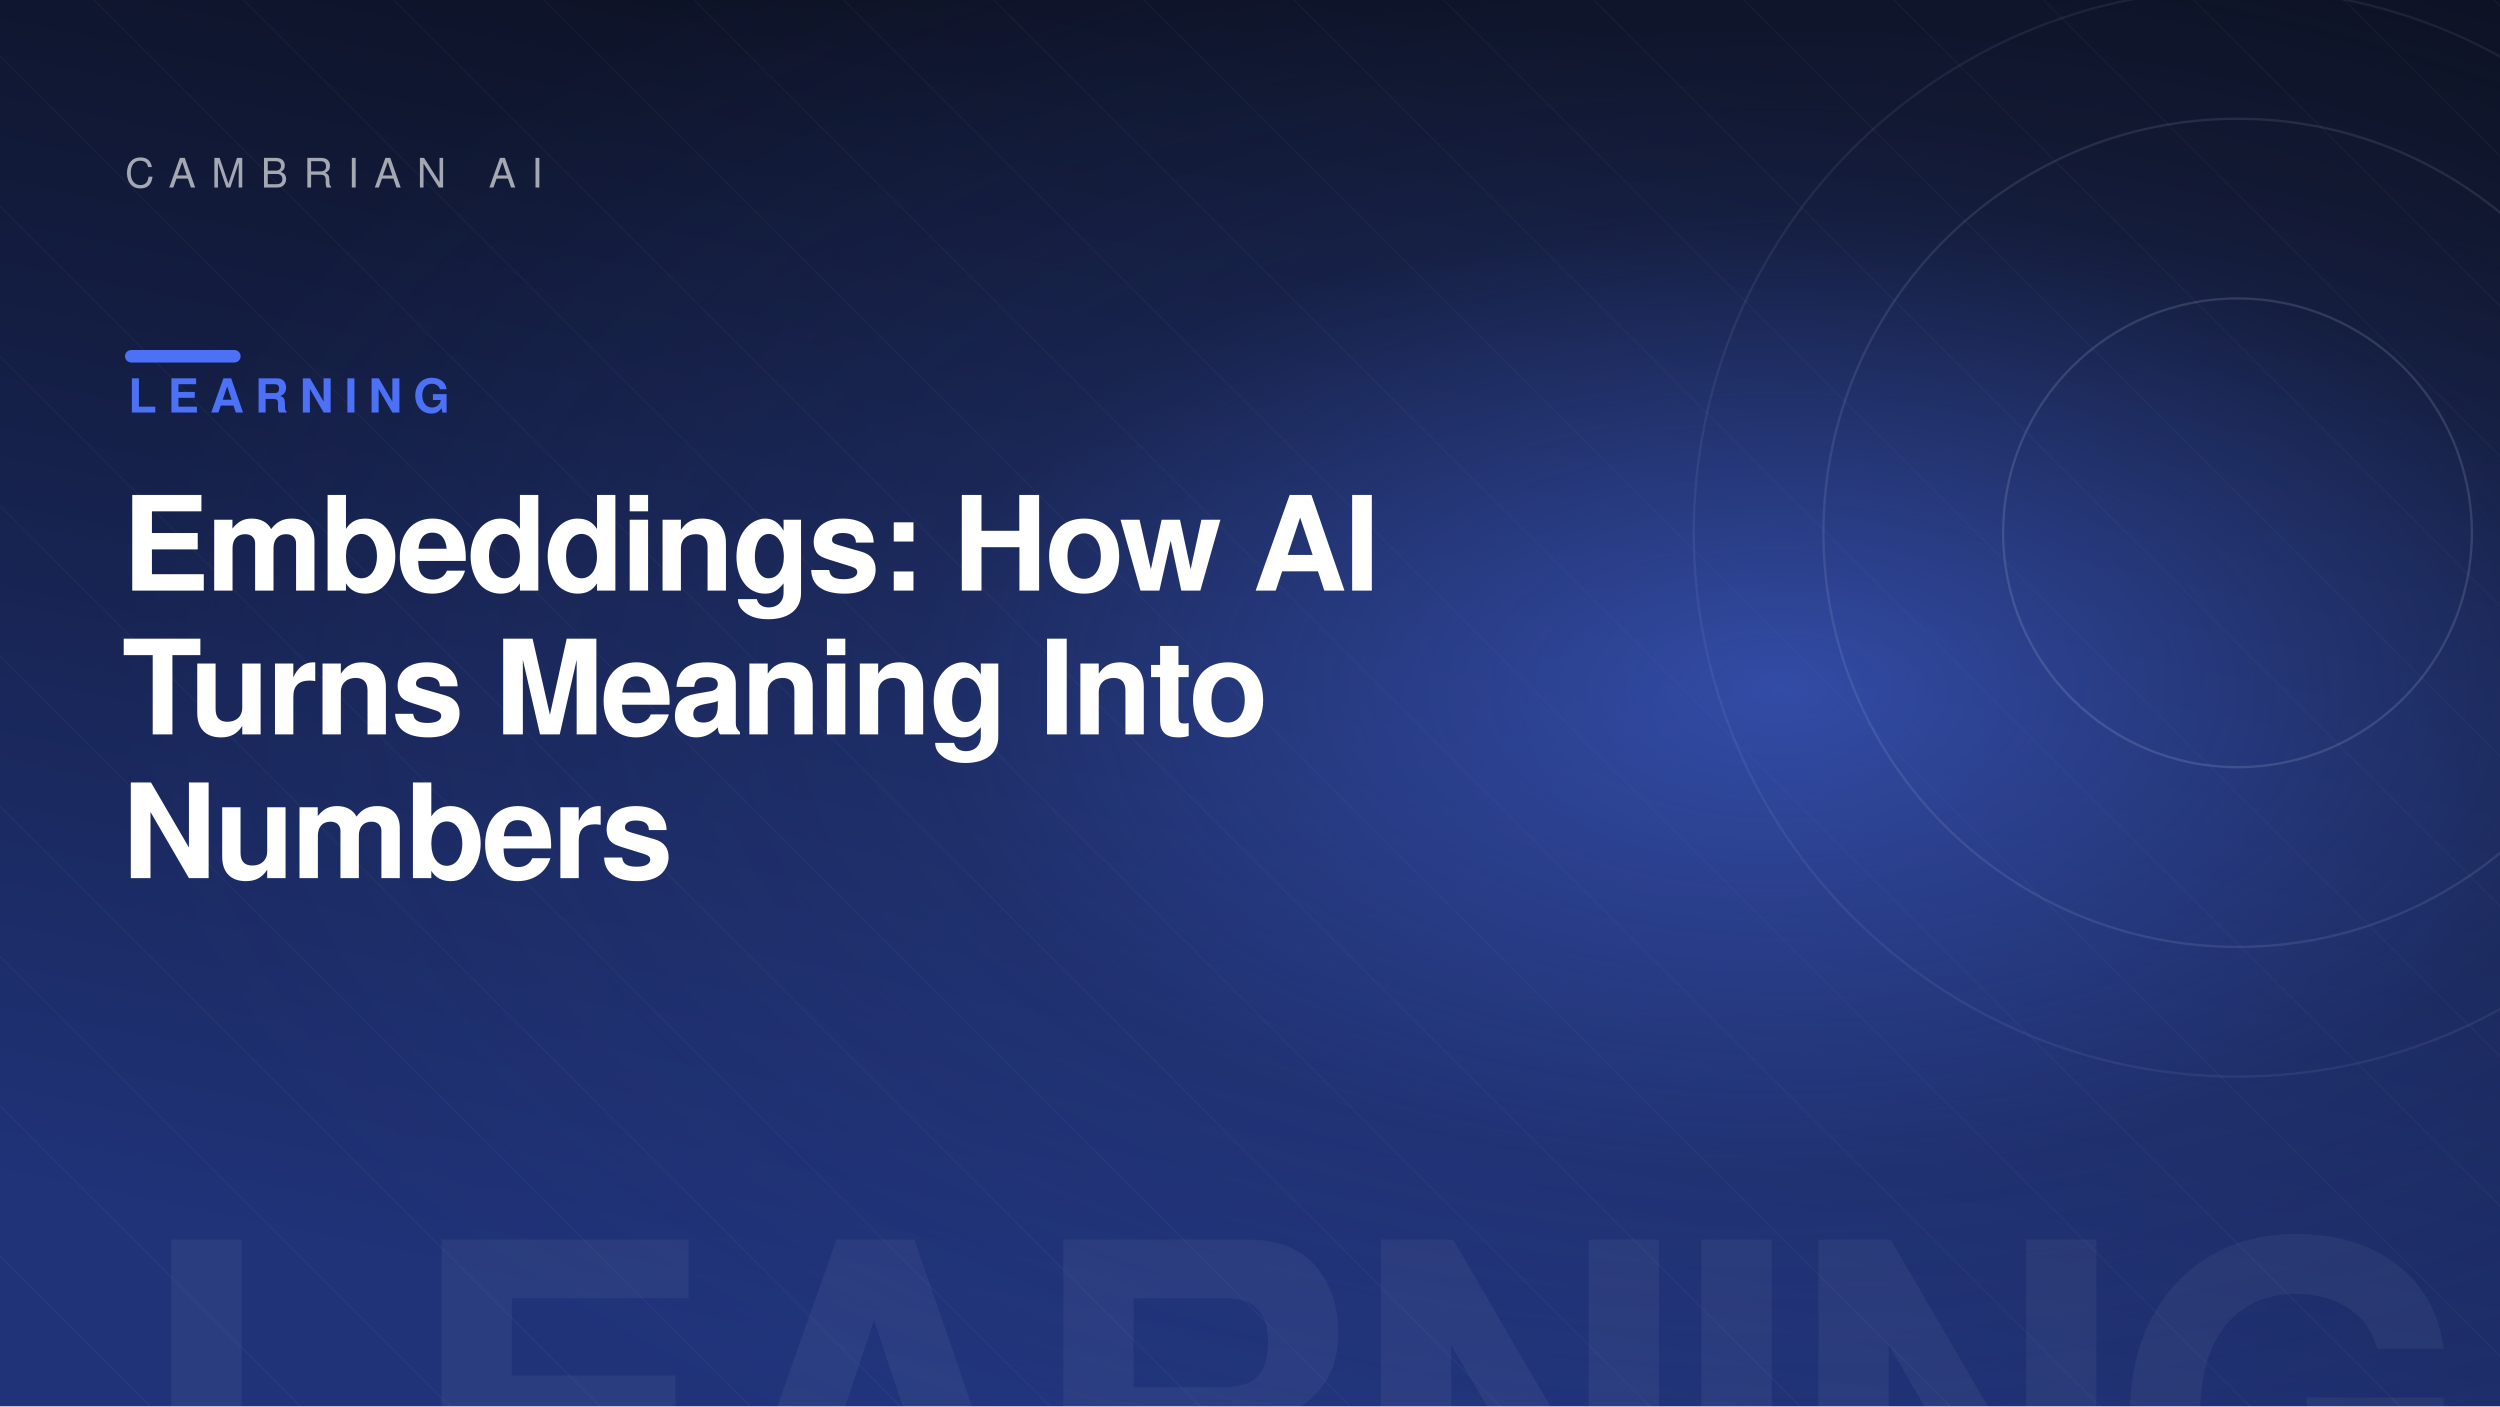
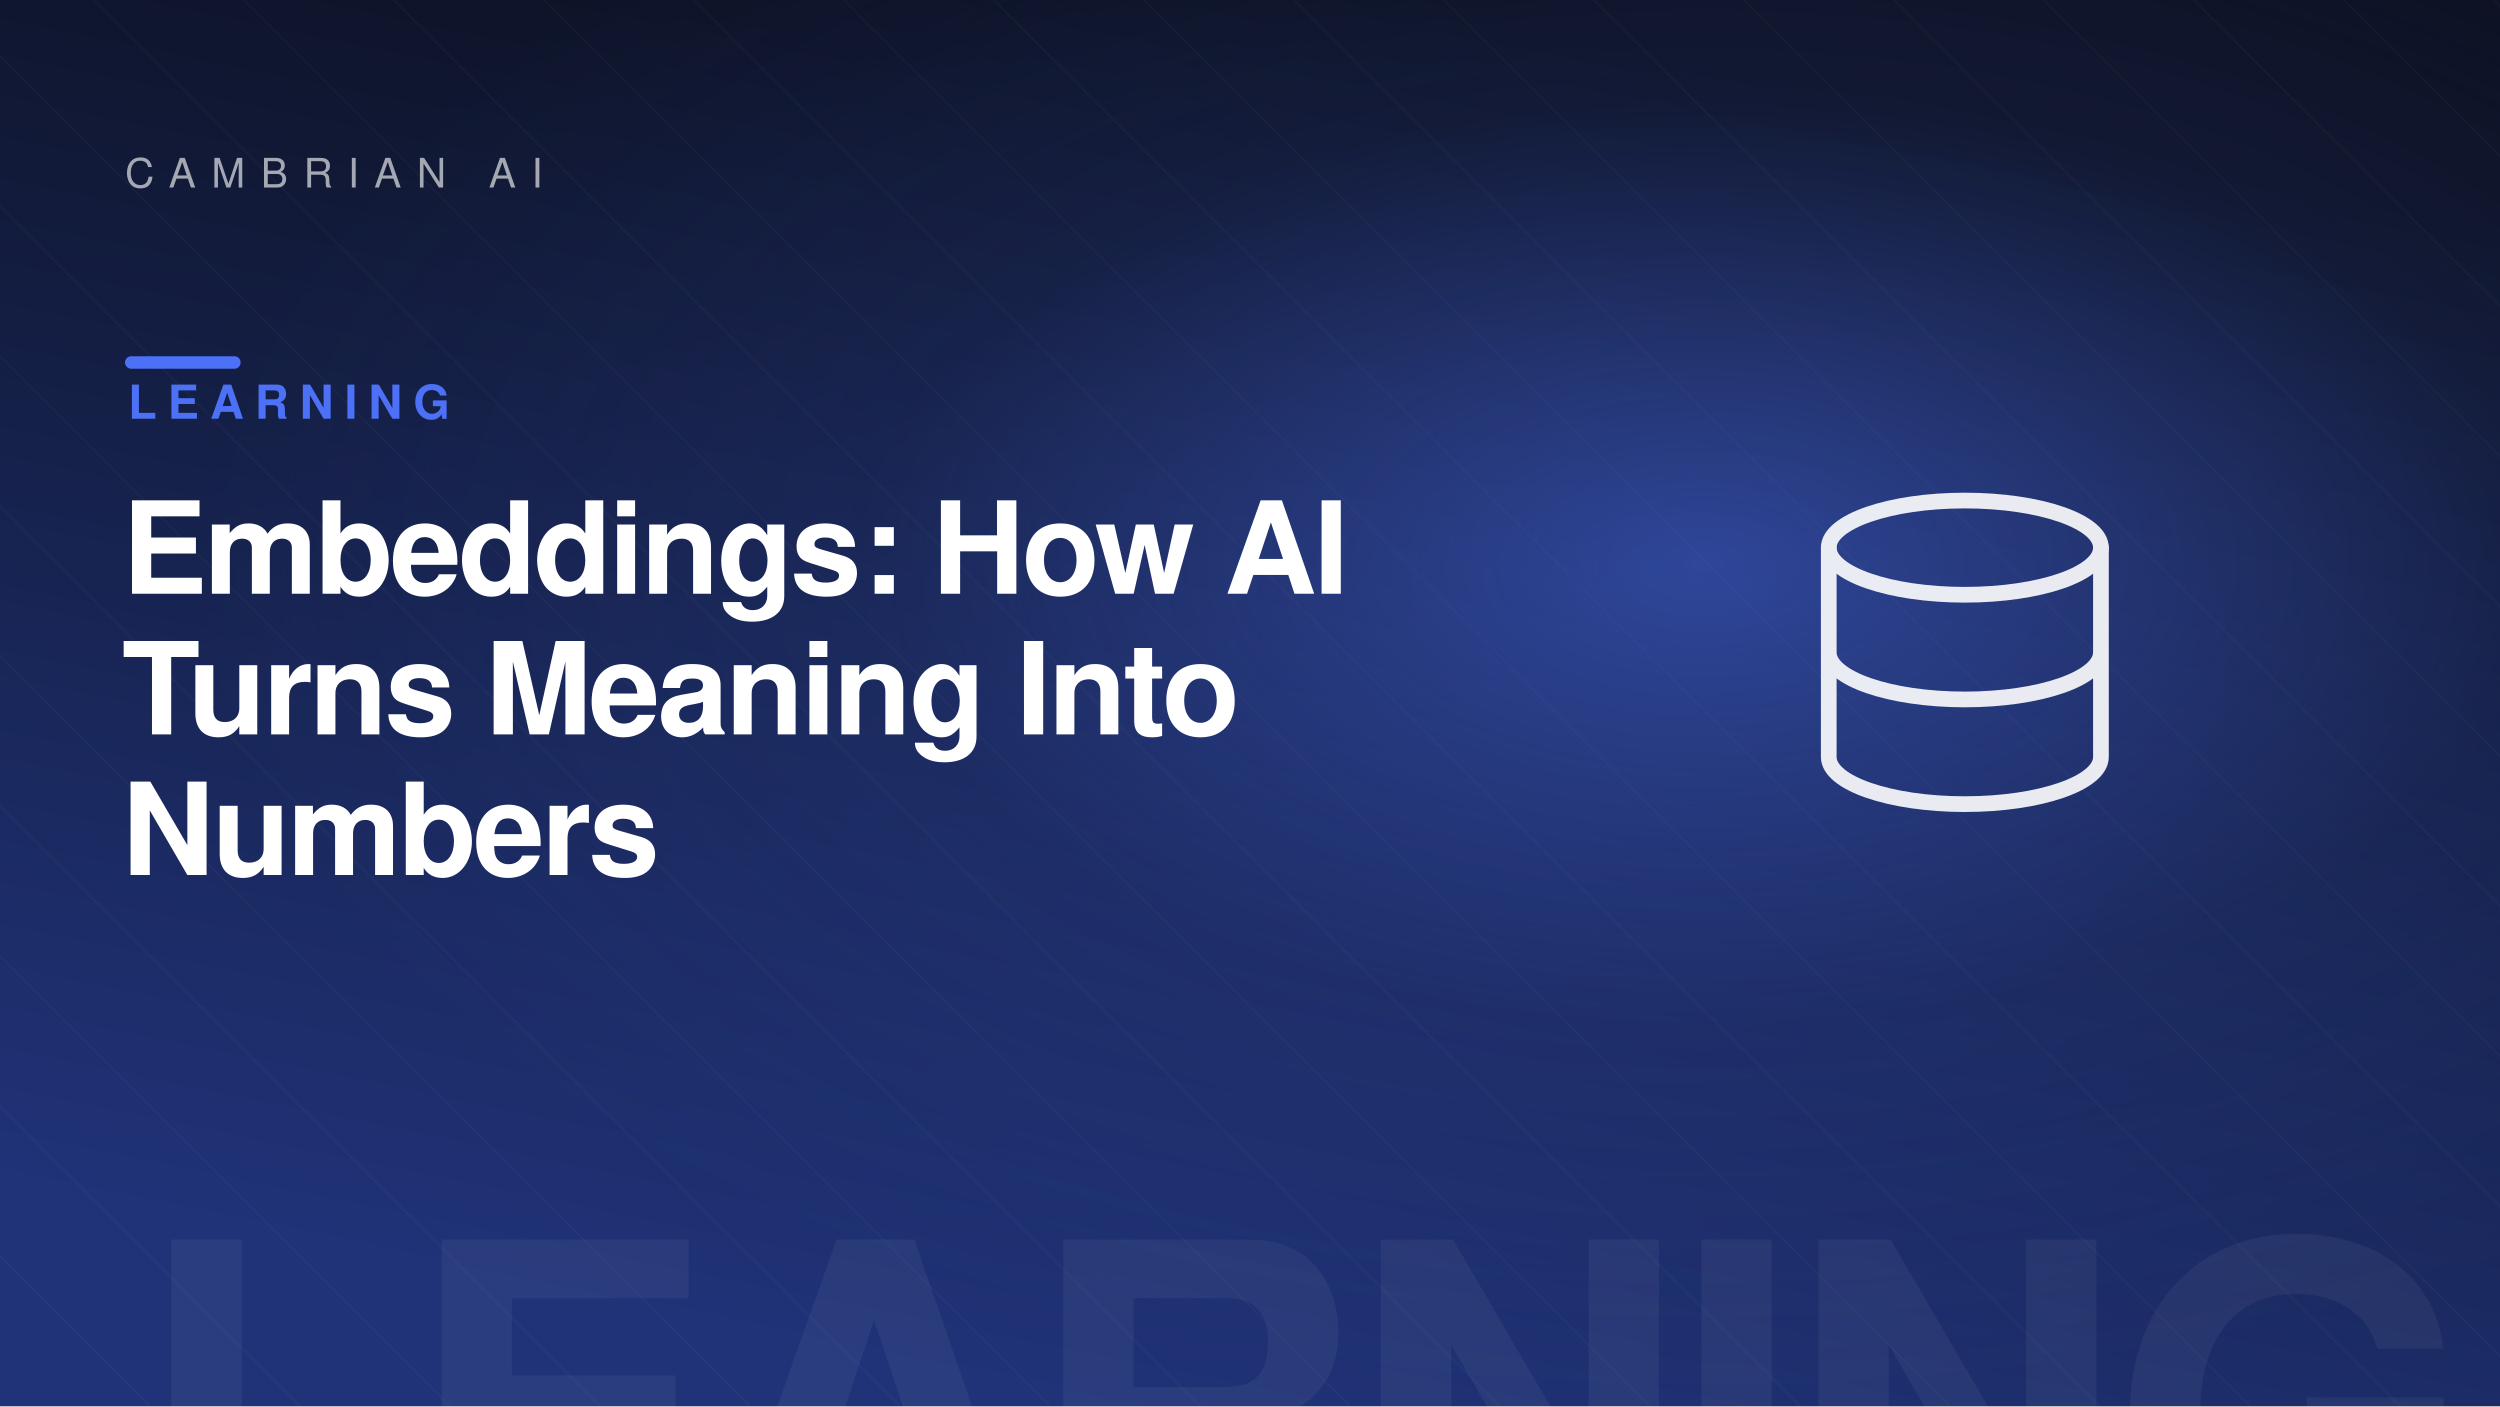
<svg xmlns="http://www.w3.org/2000/svg" width="1600" height="900" viewBox="0 0 1600 900" role="img" aria-label="Embeddings: How AI Turns Meaning Into Numbers">
  <defs>
    <linearGradient id="bg" gradientTransform="rotate(110 0.5 0.5)">
      <stop offset="0" stop-color="hsl(227, 44%, 8%)" />
      <stop offset="1" stop-color="hsl(227, 58%, 30%)" />
    </linearGradient>
-     <radialGradient id="glow" cx="71%" cy="49%" r="66%">
-       <stop offset="0" stop-color="hsl(227, 90%, 63%)" stop-opacity="0.55" />
-       <stop offset="52%" stop-color="hsl(227, 90%, 63%)" stop-opacity="0.12" />
+     <radialGradient id="glow" cx="68%" cy="40%" r="60%">
+       <stop offset="0" stop-color="hsl(227, 90%, 63%)" stop-opacity="0.5" />
+       <stop offset="55%" stop-color="hsl(227, 90%, 63%)" stop-opacity="0.1" />
      <stop offset="100%" stop-color="hsl(227, 90%, 63%)" stop-opacity="0" />
    </radialGradient>
  </defs>
  <rect width="1600" height="900" fill="url(#bg)" />
  <g>
    <line x1="-900" y1="0" x2="0" y2="900" stroke="#ffffff" stroke-width="1" opacity="0.028" />
    <line x1="-804" y1="0" x2="96" y2="900" stroke="#ffffff" stroke-width="1" opacity="0.028" />
    <line x1="-708" y1="0" x2="192" y2="900" stroke="#ffffff" stroke-width="1" opacity="0.028" />
    <line x1="-612" y1="0" x2="288" y2="900" stroke="#ffffff" stroke-width="1" opacity="0.028" />
    <line x1="-516" y1="0" x2="384" y2="900" stroke="#ffffff" stroke-width="1" opacity="0.028" />
    <line x1="-420" y1="0" x2="480" y2="900" stroke="#ffffff" stroke-width="1" opacity="0.028" />
    <line x1="-324" y1="0" x2="576" y2="900" stroke="#ffffff" stroke-width="1" opacity="0.028" />
    <line x1="-228" y1="0" x2="672" y2="900" stroke="#ffffff" stroke-width="1" opacity="0.028" />
    <line x1="-132" y1="0" x2="768" y2="900" stroke="#ffffff" stroke-width="1" opacity="0.028" />
    <line x1="-36" y1="0" x2="864" y2="900" stroke="#ffffff" stroke-width="1" opacity="0.028" />
    <line x1="60" y1="0" x2="960" y2="900" stroke="#ffffff" stroke-width="1" opacity="0.028" />
    <line x1="156" y1="0" x2="1056" y2="900" stroke="#ffffff" stroke-width="1" opacity="0.028" />
    <line x1="252" y1="0" x2="1152" y2="900" stroke="#ffffff" stroke-width="1" opacity="0.028" />
    <line x1="348" y1="0" x2="1248" y2="900" stroke="#ffffff" stroke-width="1" opacity="0.028" />
    <line x1="444" y1="0" x2="1344" y2="900" stroke="#ffffff" stroke-width="1" opacity="0.028" />
    <line x1="540" y1="0" x2="1440" y2="900" stroke="#ffffff" stroke-width="1" opacity="0.028" />
    <line x1="636" y1="0" x2="1536" y2="900" stroke="#ffffff" stroke-width="1" opacity="0.028" />
    <line x1="732" y1="0" x2="1632" y2="900" stroke="#ffffff" stroke-width="1" opacity="0.028" />
    <line x1="828" y1="0" x2="1728" y2="900" stroke="#ffffff" stroke-width="1" opacity="0.028" />
    <line x1="924" y1="0" x2="1824" y2="900" stroke="#ffffff" stroke-width="1" opacity="0.028" />
    <line x1="1020" y1="0" x2="1920" y2="900" stroke="#ffffff" stroke-width="1" opacity="0.028" />
    <line x1="1116" y1="0" x2="2016" y2="900" stroke="#ffffff" stroke-width="1" opacity="0.028" />
    <line x1="1212" y1="0" x2="2112" y2="900" stroke="#ffffff" stroke-width="1" opacity="0.028" />
    <line x1="1308" y1="0" x2="2208" y2="900" stroke="#ffffff" stroke-width="1" opacity="0.028" />
    <line x1="1404" y1="0" x2="2304" y2="900" stroke="#ffffff" stroke-width="1" opacity="0.028" />
    <line x1="1500" y1="0" x2="2400" y2="900" stroke="#ffffff" stroke-width="1" opacity="0.028" />
    <line x1="1596" y1="0" x2="2496" y2="900" stroke="#ffffff" stroke-width="1" opacity="0.028" />
  </g>
  <text x="1584" y="1012" text-anchor="end" font-family="Helvetica, Arial, sans-serif" font-size="300" font-weight="800" letter-spacing="-10" fill="#ffffff" opacity="0.05">LEARNING</text>
  <rect width="1600" height="900" fill="url(#glow)" />
-   <g>
-     <circle cx="1432" cy="341" r="150" fill="none" stroke="hsl(227, 55%, 86%)" stroke-width="1.5" opacity="0.16" />
-     <circle cx="1432" cy="341" r="265" fill="none" stroke="hsl(227, 55%, 86%)" stroke-width="1.5" opacity="0.12" />
-     <circle cx="1432" cy="341" r="348" fill="none" stroke="hsl(227, 55%, 86%)" stroke-width="1.5" opacity="0.08" />
+   <g transform="translate(1090 250) scale(3.35)" fill="none" stroke="#ffffff" stroke-width="3" stroke-linecap="round" stroke-linejoin="round" opacity="0.9">
+     <ellipse cx="50" cy="30" rx="26" ry="9" />
+     <path d="M24 30V70 A26 9 0 0 0 76 70V30M24 50 A26 9 0 0 0 76 50" />
  </g>
  <text x="80" y="120" font-family="Helvetica, Arial, sans-serif" font-size="26" letter-spacing="10" fill="#ffffff" opacity="0.62">CAMBRIAN AI</text>
-   <rect x="80" y="224" width="74" height="8" rx="4" fill="hsl(227, 90%, 63%)" />
-   <text x="82" y="264" font-family="Helvetica, Arial, sans-serif" font-size="30" font-weight="700" letter-spacing="7" fill="hsl(227, 90%, 63%)">LEARNING</text>
-   <text x="78" y="378" font-family="Helvetica, Arial, sans-serif" font-size="84" font-weight="700" letter-spacing="-2" fill="#ffffff">Embeddings: How AI</text>
-   <text x="78" y="470" font-family="Helvetica, Arial, sans-serif" font-size="84" font-weight="700" letter-spacing="-2" fill="#ffffff">Turns Meaning Into</text>
-   <text x="78" y="562" font-family="Helvetica, Arial, sans-serif" font-size="84" font-weight="700" letter-spacing="-2" fill="#ffffff">Numbers</text>
+   <rect x="80" y="228" width="74" height="8" rx="4" fill="hsl(227, 90%, 63%)" />
+   <text x="82" y="268" font-family="Helvetica, Arial, sans-serif" font-size="30" font-weight="700" letter-spacing="7" fill="hsl(227, 90%, 63%)">LEARNING</text>
+   <text x="78" y="380" font-family="Helvetica, Arial, sans-serif" font-size="82" font-weight="700" letter-spacing="-2" fill="#ffffff">Embeddings: How AI</text>
+   <text x="78" y="470" font-family="Helvetica, Arial, sans-serif" font-size="82" font-weight="700" letter-spacing="-2" fill="#ffffff">Turns Meaning Into</text>
+   <text x="78" y="560" font-family="Helvetica, Arial, sans-serif" font-size="82" font-weight="700" letter-spacing="-2" fill="#ffffff">Numbers</text>
</svg>
